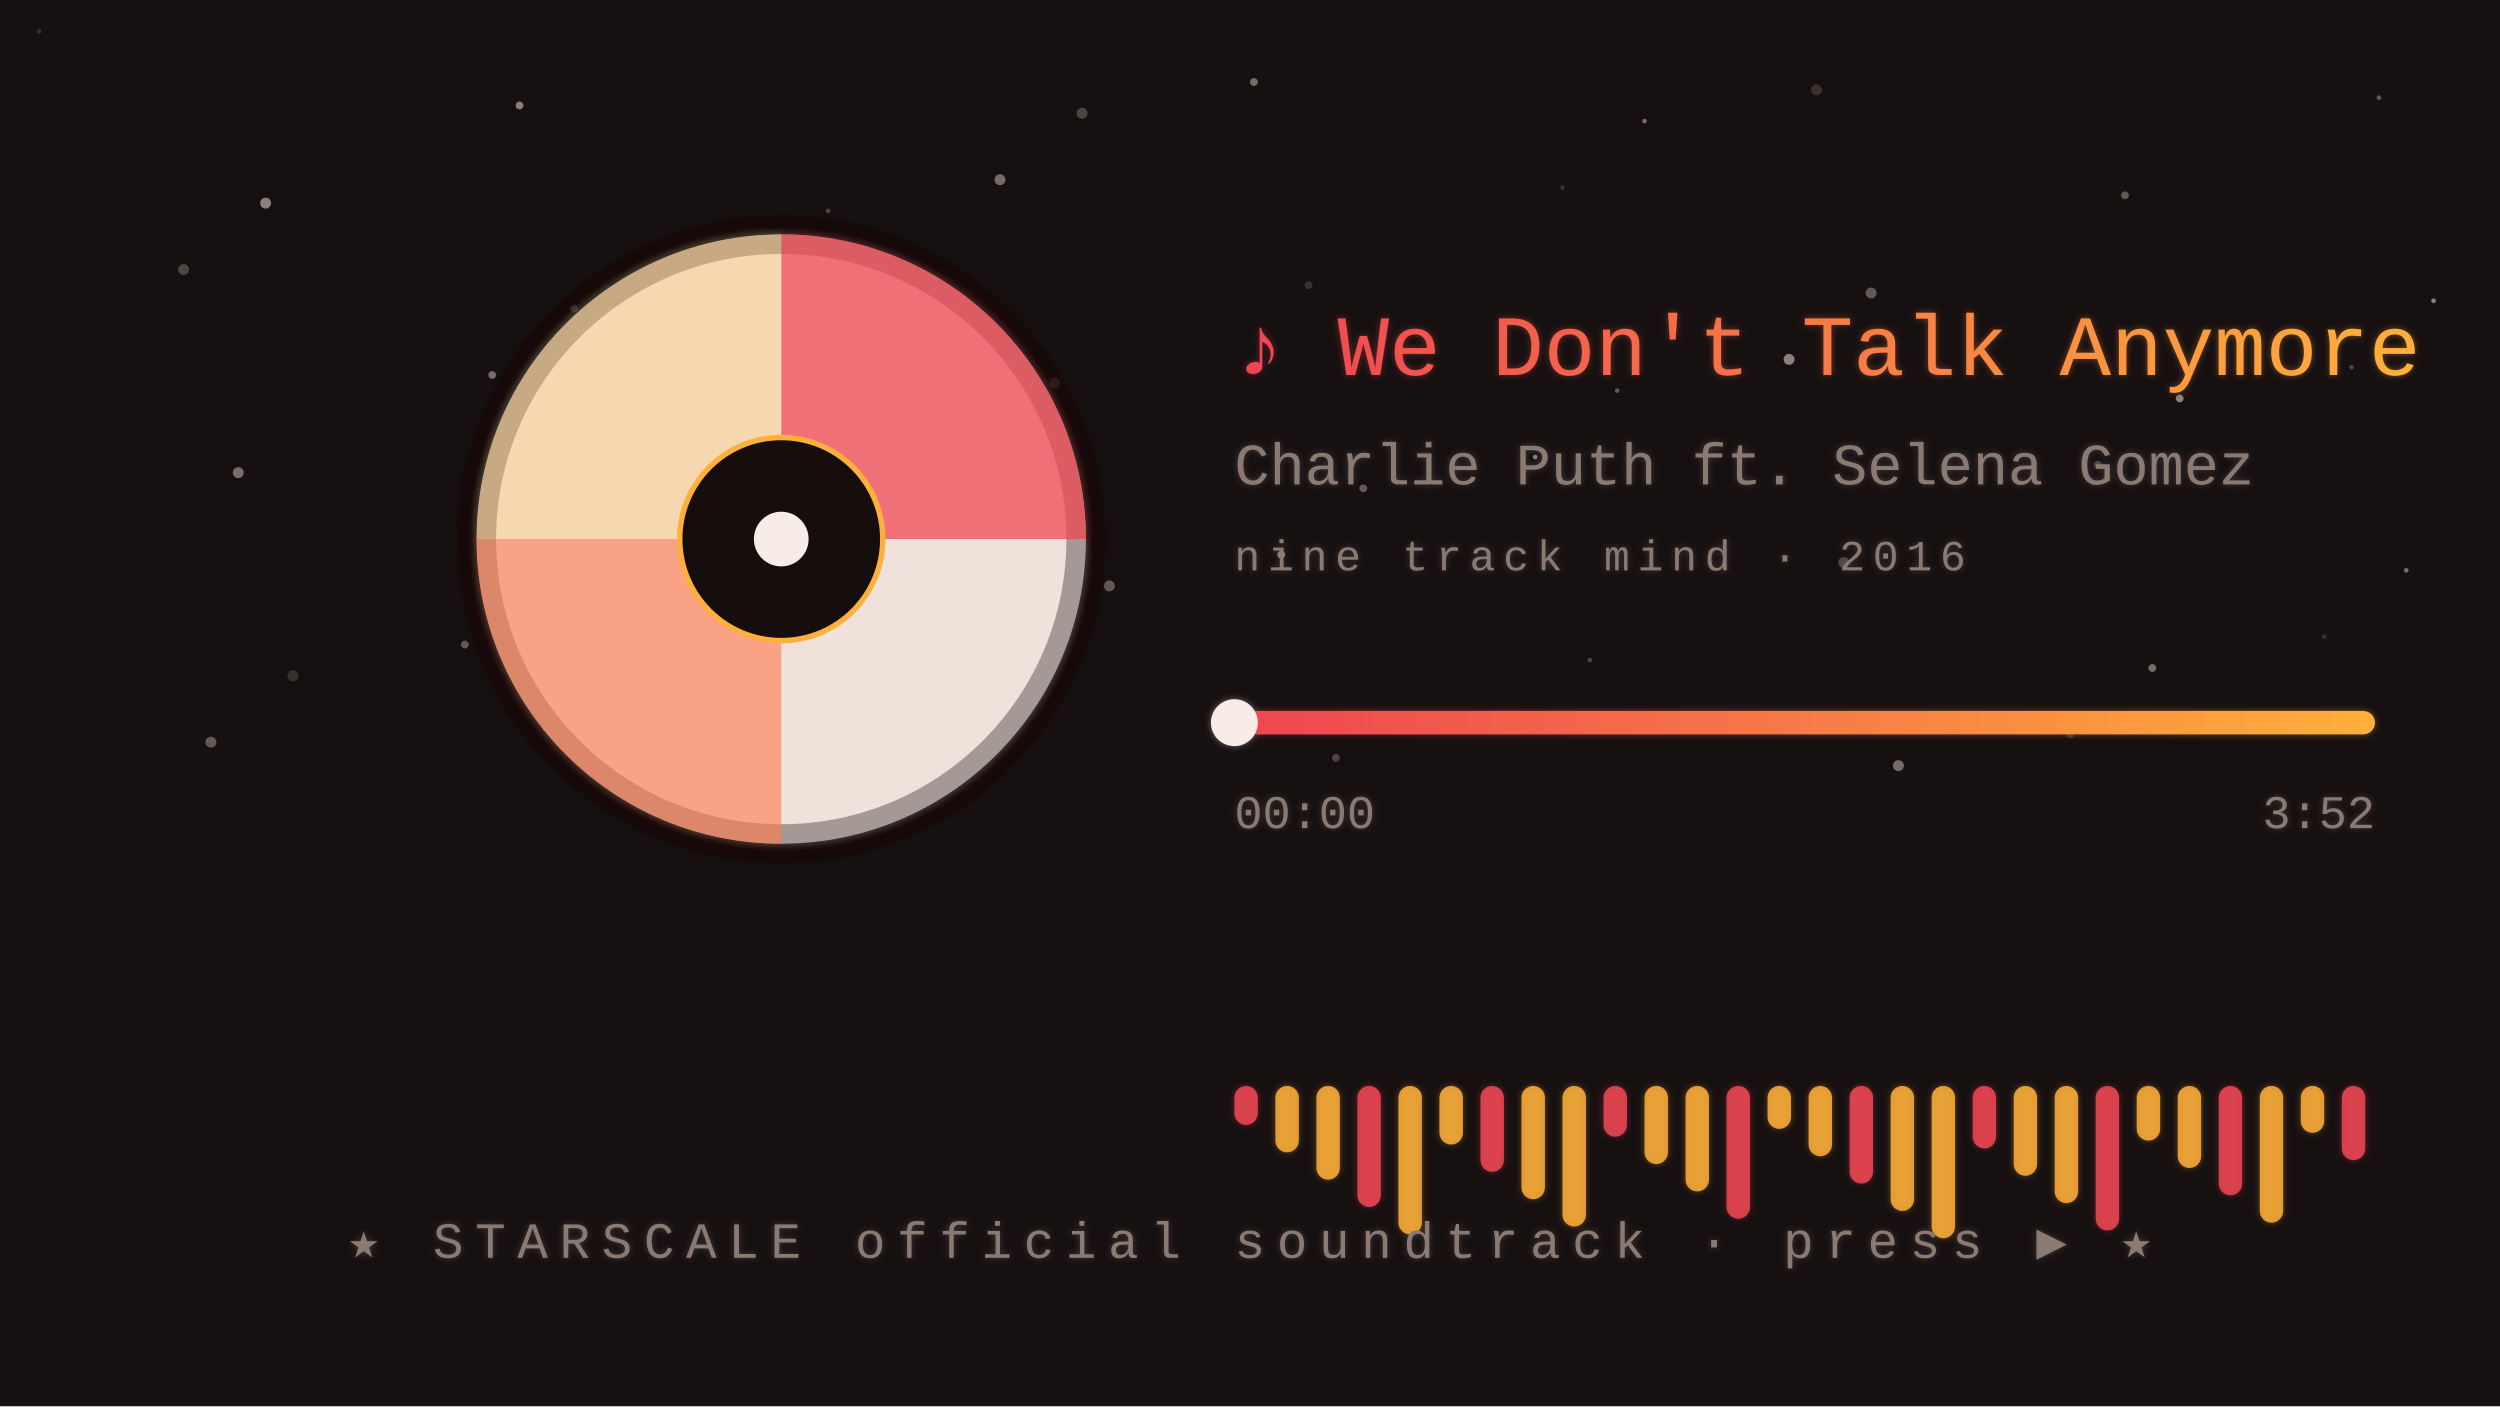
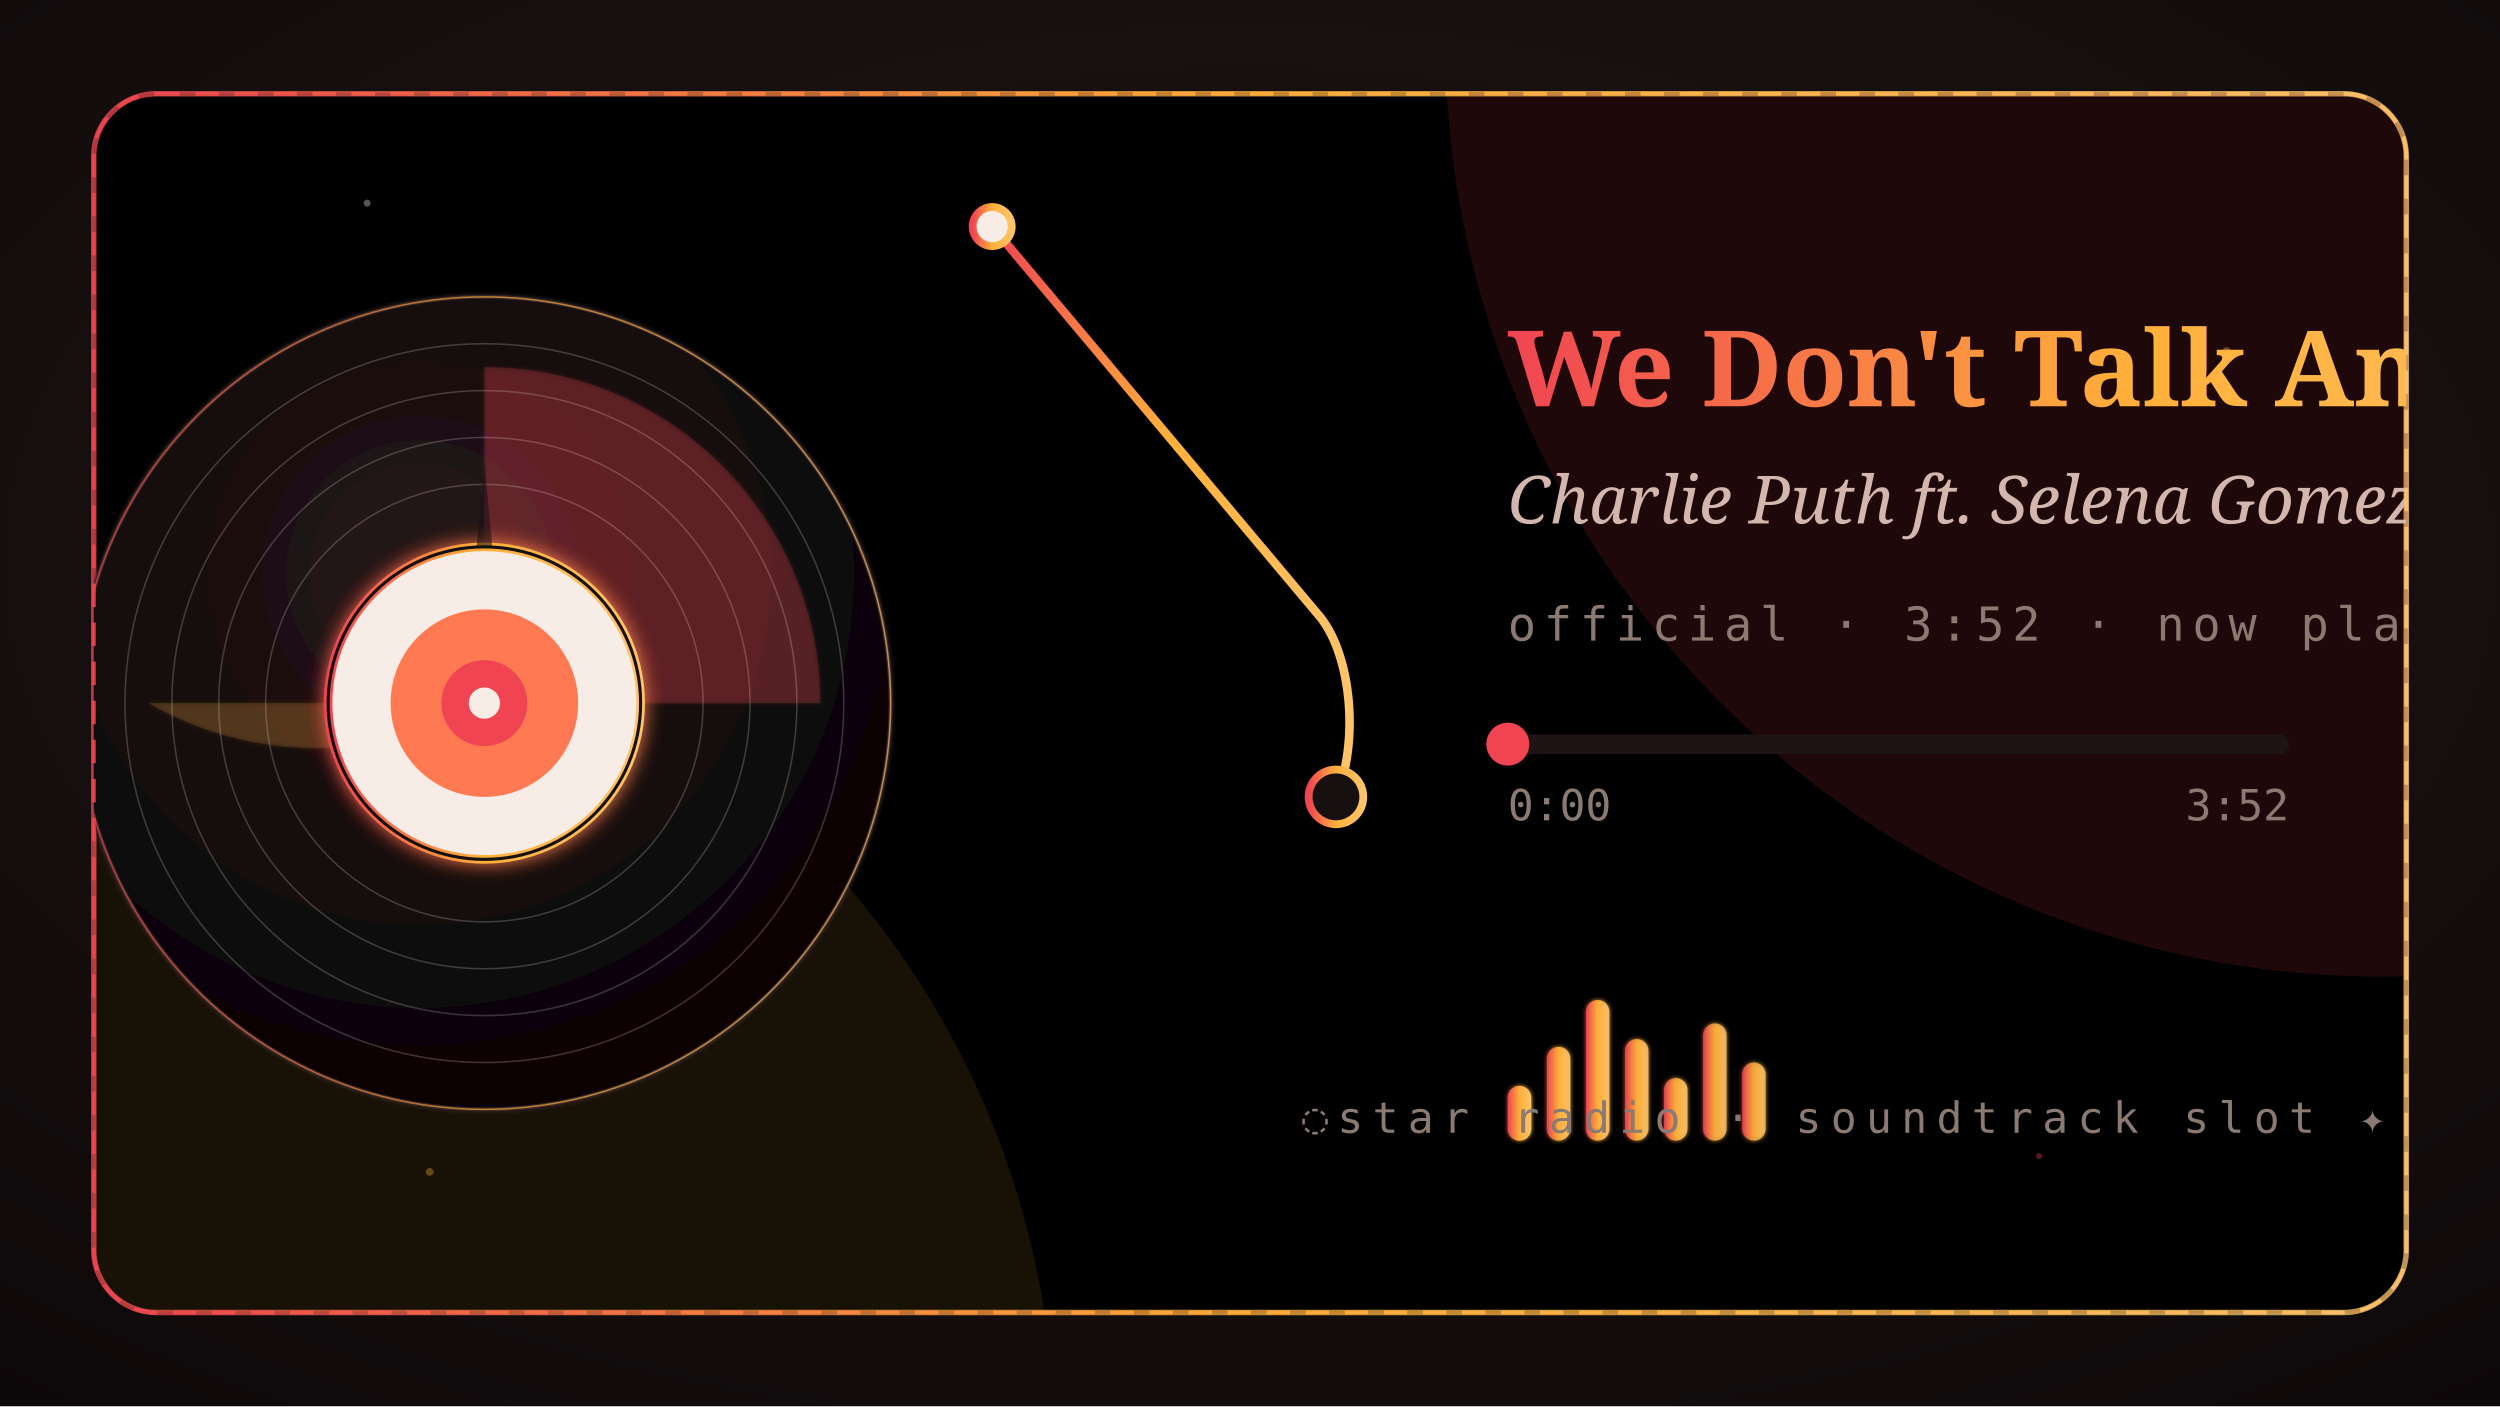
- <svg xmlns="http://www.w3.org/2000/svg" width="640" height="360" viewBox="0 0 640 360" role="img" aria-label="now playing: We Don't Talk Anymore - Charlie Puth ft. Selena Gomez">
-   <rect width="640" height="360" fill="#171011" />
-   <circle cx="10" cy="8" r="0.6" fill="#f8ede6" opacity="0.15">
-     <animate attributeName="opacity" values="0.15;0.45;0.15" dur="2s" begin="0.0s" repeatCount="indefinite" />
-   </circle>
-   <circle cx="147" cy="79" r="1.0" fill="#f8ede6" opacity="0.24">
-     <animate attributeName="opacity" values="0.24;0.72;0.24" dur="3s" begin="0.4s" repeatCount="indefinite" />
-   </circle>
-   <circle cx="284" cy="150" r="1.4" fill="#f8ede6" opacity="0.33">
-     <animate attributeName="opacity" values="0.33;0.99;0.33" dur="4s" begin="0.8s" repeatCount="indefinite" />
-   </circle>
-   <circle cx="421" cy="31" r="0.6" fill="#f8ede6" opacity="0.42">
-     <animate attributeName="opacity" values="0.42;1.26;0.42" dur="5s" begin="1.2s" repeatCount="indefinite" />
-   </circle>
-   <circle cx="558" cy="102" r="1.0" fill="#f8ede6" opacity="0.51">
-     <animate attributeName="opacity" values="0.51;1.53;0.51" dur="2s" begin="1.6s" repeatCount="indefinite" />
-   </circle>
-   <circle cx="75" cy="173" r="1.4" fill="#f8ede6" opacity="0.15">
-     <animate attributeName="opacity" values="0.15;0.45;0.15" dur="3s" begin="2.0s" repeatCount="indefinite" />
-   </circle>
-   <circle cx="212" cy="54" r="0.6" fill="#f8ede6" opacity="0.24">
-     <animate attributeName="opacity" values="0.24;0.72;0.24" dur="4s" begin="2.4s" repeatCount="indefinite" />
-   </circle>
-   <circle cx="349" cy="125" r="1.0" fill="#f8ede6" opacity="0.33">
-     <animate attributeName="opacity" values="0.33;0.99;0.33" dur="5s" begin="0.0s" repeatCount="indefinite" />
-   </circle>
-   <circle cx="486" cy="196" r="1.4" fill="#f8ede6" opacity="0.42">
-     <animate attributeName="opacity" values="0.42;1.26;0.42" dur="2s" begin="0.4s" repeatCount="indefinite" />
-   </circle>
-   <circle cx="623" cy="77" r="0.6" fill="#f8ede6" opacity="0.51">
-     <animate attributeName="opacity" values="0.51;1.53;0.51" dur="3s" begin="0.8s" repeatCount="indefinite" />
-   </circle>
-   <circle cx="140" cy="148" r="1.0" fill="#f8ede6" opacity="0.15">
-     <animate attributeName="opacity" values="0.15;0.45;0.15" dur="4s" begin="1.2s" repeatCount="indefinite" />
-   </circle>
-   <circle cx="277" cy="29" r="1.4" fill="#f8ede6" opacity="0.24">
-     <animate attributeName="opacity" values="0.24;0.72;0.24" dur="5s" begin="1.6s" repeatCount="indefinite" />
-   </circle>
-   <circle cx="414" cy="100" r="0.6" fill="#f8ede6" opacity="0.33">
-     <animate attributeName="opacity" values="0.33;0.99;0.33" dur="2s" begin="2.0s" repeatCount="indefinite" />
-   </circle>
-   <circle cx="551" cy="171" r="1.0" fill="#f8ede6" opacity="0.42">
-     <animate attributeName="opacity" values="0.42;1.26;0.42" dur="3s" begin="2.4s" repeatCount="indefinite" />
-   </circle>
-   <circle cx="68" cy="52" r="1.4" fill="#f8ede6" opacity="0.51">
-     <animate attributeName="opacity" values="0.51;1.53;0.51" dur="4s" begin="0.0s" repeatCount="indefinite" />
-   </circle>
-   <circle cx="205" cy="123" r="0.6" fill="#f8ede6" opacity="0.15">
-     <animate attributeName="opacity" values="0.15;0.45;0.15" dur="5s" begin="0.4s" repeatCount="indefinite" />
-   </circle>
-   <circle cx="342" cy="194" r="1.0" fill="#f8ede6" opacity="0.24">
-     <animate attributeName="opacity" values="0.24;0.72;0.24" dur="2s" begin="0.8s" repeatCount="indefinite" />
-   </circle>
-   <circle cx="479" cy="75" r="1.4" fill="#f8ede6" opacity="0.33">
-     <animate attributeName="opacity" values="0.33;0.99;0.33" dur="3s" begin="1.2s" repeatCount="indefinite" />
-   </circle>
-   <circle cx="616" cy="146" r="0.6" fill="#f8ede6" opacity="0.42">
-     <animate attributeName="opacity" values="0.42;1.26;0.42" dur="4s" begin="1.6s" repeatCount="indefinite" />
-   </circle>
-   <circle cx="133" cy="27" r="1.0" fill="#f8ede6" opacity="0.51">
-     <animate attributeName="opacity" values="0.51;1.53;0.51" dur="5s" begin="2.0s" repeatCount="indefinite" />
-   </circle>
-   <circle cx="270" cy="98" r="1.4" fill="#f8ede6" opacity="0.15">
-     <animate attributeName="opacity" values="0.15;0.45;0.15" dur="2s" begin="2.4s" repeatCount="indefinite" />
-   </circle>
-   <circle cx="407" cy="169" r="0.6" fill="#f8ede6" opacity="0.24">
-     <animate attributeName="opacity" values="0.24;0.72;0.24" dur="3s" begin="0.0s" repeatCount="indefinite" />
-   </circle>
-   <circle cx="544" cy="50" r="1.0" fill="#f8ede6" opacity="0.33">
-     <animate attributeName="opacity" values="0.33;0.99;0.33" dur="4s" begin="0.4s" repeatCount="indefinite" />
-   </circle>
-   <circle cx="61" cy="121" r="1.4" fill="#f8ede6" opacity="0.42">
-     <animate attributeName="opacity" values="0.42;1.26;0.42" dur="5s" begin="0.8s" repeatCount="indefinite" />
-   </circle>
-   <circle cx="198" cy="192" r="0.6" fill="#f8ede6" opacity="0.51">
-     <animate attributeName="opacity" values="0.51;1.53;0.51" dur="2s" begin="1.2s" repeatCount="indefinite" />
-   </circle>
-   <circle cx="335" cy="73" r="1.0" fill="#f8ede6" opacity="0.15">
-     <animate attributeName="opacity" values="0.15;0.45;0.15" dur="3s" begin="1.6s" repeatCount="indefinite" />
-   </circle>
-   <circle cx="472" cy="144" r="1.4" fill="#f8ede6" opacity="0.24">
-     <animate attributeName="opacity" values="0.24;0.72;0.24" dur="4s" begin="2.0s" repeatCount="indefinite" />
-   </circle>
-   <circle cx="609" cy="25" r="0.6" fill="#f8ede6" opacity="0.33">
-     <animate attributeName="opacity" values="0.33;0.99;0.33" dur="5s" begin="2.4s" repeatCount="indefinite" />
-   </circle>
-   <circle cx="126" cy="96" r="1.0" fill="#f8ede6" opacity="0.42">
-     <animate attributeName="opacity" values="0.42;1.26;0.42" dur="2s" begin="0.0s" repeatCount="indefinite" />
-   </circle>
-   <circle cx="263" cy="167" r="1.4" fill="#f8ede6" opacity="0.51">
-     <animate attributeName="opacity" values="0.51;1.53;0.51" dur="3s" begin="0.4s" repeatCount="indefinite" />
-   </circle>
-   <circle cx="400" cy="48" r="0.6" fill="#f8ede6" opacity="0.15">
-     <animate attributeName="opacity" values="0.15;0.45;0.15" dur="4s" begin="0.8s" repeatCount="indefinite" />
-   </circle>
-   <circle cx="537" cy="119" r="1.0" fill="#f8ede6" opacity="0.24">
-     <animate attributeName="opacity" values="0.24;0.72;0.24" dur="5s" begin="1.2s" repeatCount="indefinite" />
-   </circle>
-   <circle cx="54" cy="190" r="1.4" fill="#f8ede6" opacity="0.33">
-     <animate attributeName="opacity" values="0.33;0.99;0.33" dur="2s" begin="1.6s" repeatCount="indefinite" />
-   </circle>
-   <circle cx="191" cy="71" r="0.6" fill="#f8ede6" opacity="0.42">
-     <animate attributeName="opacity" values="0.42;1.26;0.42" dur="3s" begin="2.0s" repeatCount="indefinite" />
-   </circle>
-   <circle cx="328" cy="142" r="1.0" fill="#f8ede6" opacity="0.51">
-     <animate attributeName="opacity" values="0.51;1.53;0.51" dur="4s" begin="2.4s" repeatCount="indefinite" />
-   </circle>
-   <circle cx="465" cy="23" r="1.4" fill="#f8ede6" opacity="0.15">
-     <animate attributeName="opacity" values="0.15;0.45;0.15" dur="5s" begin="0.0s" repeatCount="indefinite" />
-   </circle>
-   <circle cx="602" cy="94" r="0.6" fill="#f8ede6" opacity="0.24">
-     <animate attributeName="opacity" values="0.24;0.72;0.24" dur="2s" begin="0.4s" repeatCount="indefinite" />
-   </circle>
-   <circle cx="119" cy="165" r="1.0" fill="#f8ede6" opacity="0.33">
-     <animate attributeName="opacity" values="0.33;0.99;0.33" dur="3s" begin="0.8s" repeatCount="indefinite" />
-   </circle>
-   <circle cx="256" cy="46" r="1.4" fill="#f8ede6" opacity="0.42">
-     <animate attributeName="opacity" values="0.42;1.26;0.42" dur="4s" begin="1.2s" repeatCount="indefinite" />
-   </circle>
-   <circle cx="393" cy="117" r="0.6" fill="#f8ede6" opacity="0.51">
-     <animate attributeName="opacity" values="0.51;1.53;0.51" dur="5s" begin="1.6s" repeatCount="indefinite" />
-   </circle>
-   <circle cx="530" cy="188" r="1.0" fill="#f8ede6" opacity="0.15">
-     <animate attributeName="opacity" values="0.15;0.45;0.15" dur="2s" begin="2.0s" repeatCount="indefinite" />
-   </circle>
-   <circle cx="47" cy="69" r="1.4" fill="#f8ede6" opacity="0.24">
-     <animate attributeName="opacity" values="0.24;0.72;0.24" dur="3s" begin="2.4s" repeatCount="indefinite" />
-   </circle>
-   <circle cx="184" cy="140" r="0.6" fill="#f8ede6" opacity="0.33">
-     <animate attributeName="opacity" values="0.33;0.99;0.33" dur="4s" begin="0.0s" repeatCount="indefinite" />
-   </circle>
-   <circle cx="321" cy="21" r="1.0" fill="#f8ede6" opacity="0.42">
-     <animate attributeName="opacity" values="0.42;1.26;0.42" dur="5s" begin="0.4s" repeatCount="indefinite" />
-   </circle>
-   <circle cx="458" cy="92" r="1.4" fill="#f8ede6" opacity="0.51">
-     <animate attributeName="opacity" values="0.51;1.53;0.51" dur="2s" begin="0.8s" repeatCount="indefinite" />
-   </circle>
-   <circle cx="595" cy="163" r="0.6" fill="#f8ede6" opacity="0.15">
-     <animate attributeName="opacity" values="0.15;0.45;0.15" dur="3s" begin="1.2s" repeatCount="indefinite" />
-   </circle>
+ <svg xmlns="http://www.w3.org/2000/svg" width="640" height="360" viewBox="0 0 640 360" role="img" aria-label="StarScale soundtrack — We Don't Talk Anymore, playing in brand colors">
  <defs>
-     <linearGradient id="ttl" x1="0" y1="0" x2="1" y2="0">
+     <radialGradient id="bgG" cx="50%" cy="40%" r="78%">
+       <stop offset="0" stop-color="#1c0d0f" />
+       <stop offset=".55" stop-color="#171011" />
+       <stop offset="1" stop-color="#0d0809" />
+     </radialGradient>
+     <radialGradient id="vinylG" cx="42%" cy="34%" r="70%">
+       <stop offset="0" stop-color="#261718" />
+       <stop offset=".6" stop-color="#12090a" />
+       <stop offset="1" stop-color="#080304" />
+     </radialGradient>
+     <linearGradient id="brand" x1="0" y1="0" x2="1" y2="0">
      <stop offset="0" stop-color="#f04452" />
-       <stop offset="1" stop-color="#ffb03a" />
+       <stop offset=".5" stop-color="#ffb03a" />
+       <stop offset="1" stop-color="#ffc46a" />
    </linearGradient>
-     <filter id="artGlow" x="-25%" y="-25%" width="150%" height="150%">
-       <feGaussianBlur stdDeviation=".85" result="b" />
-       <feColorMatrix in="b" type="matrix" values="1 0 0 0 0  0 1 0 0 0  0 0 1 0 0  0 0 0 0.4 0" result="g" />
+     <filter id="labelGlow" x="-40%" y="-40%" width="180%" height="180%">
+       <feGaussianBlur stdDeviation="2.4" result="b" />
+       <feColorMatrix in="b" type="matrix" values="1 0 0 0 0  0 .35 0 0 0  0 0 .25 0 0  0 0 0 1 0" result="g" />
      <feMerge>
        <feMergeNode in="g" />
        <feMergeNode in="SourceGraphic" />
      </feMerge>
    </filter>
+     <filter id="glassBlur" x="-20%" y="-20%" width="140%" height="140%">
+       <feGaussianBlur stdDeviation=".6" result="b" />
+       <feMerge>
+         <feMergeNode in="b" />
+         <feMergeNode in="SourceGraphic" />
+       </feMerge>
+     </filter>
+     <clipPath id="cardClip">
+       <rect x="24" y="24" width="592" height="312" rx="16" />
+     </clipPath>
  </defs>
-   <g filter="url(#artGlow)">
-     <g>
-       <animateTransform attributeName="transform" type="rotate" from="0 200 138" to="360 200 138" dur="3.2s" repeatCount="indefinite" />
-       <circle cx="200" cy="138" r="78" fill="#f0e2da" />
-       <circle cx="200" cy="138" r="78" fill="none" stroke="#171011" stroke-width="10" opacity=".35" />
-       <path d="M200 60 A78 78 0 0 1 278 138 L200 138 Z" fill="#f04452" opacity=".72" />
-       <path d="M200 216 A78 78 0 0 1 122 138 L200 138 Z" fill="#ff7a52" opacity=".62" />
-       <path d="M200 60 A78 78 0 0 0 122 138 L200 138 Z" fill="#ffc46a" opacity=".38" />
-       <circle cx="200" cy="138" r="26" fill="#171011" />
-       <circle cx="200" cy="138" r="26" fill="none" stroke="#ffb03a" stroke-width="1.4" />
-       <circle cx="200" cy="138" r="7" fill="#f8ede6" />
+   <rect width="640" height="360" fill="url(#bgG)" />
+   <rect x="24" y="24" width="592" height="312" rx="16" fill="color-mix(in srgb,#1e1415 92%,transparent)" stroke="url(#brand)" stroke-width="1.4" stroke-opacity=".75" />
+   <g clip-path="url(#cardClip)">
+     <g opacity=".8">
+       <circle cx="610" cy="10" r="240" fill="#f04452" fill-opacity=".16">
+         <animate attributeName="fill-opacity" values=".16;.3;.16" dur="5s" repeatCount="indefinite" />
+       </circle>
+       <circle cx="50" cy="370" r="220" fill="#ffb03a" fill-opacity=".12">
+         <animate attributeName="fill-opacity" values=".12;.26;.12" dur="4.2s" repeatCount="indefinite" />
+       </circle>
    </g>
-     <text x="316" y="96" font-family="Courier New,monospace" font-size="22" fill="url(#ttl)">♪ We Don't Talk Anymore</text>
-     <text x="316" y="124" font-family="Courier New,monospace" font-size="15" fill="#8a7a72">Charlie Puth ft. Selena Gomez</text>
-     <text x="316" y="146" font-family="Courier New,monospace" font-size="11" letter-spacing="2" fill="#8a7a72">nine track mind · 2016</text>
-     <rect x="316" y="182" width="292" height="6" rx="3" fill="#1e1415" />
-     <rect x="316" y="182" width="292" height="6" rx="3" fill="url(#ttl)">
-       <animate attributeName="width" values="0;292" dur="232s" begin="0s" fill="freeze" keyTimes="0;1" calcMode="linear" />
+     <g fill="#f8ede6" opacity=".35">
+       <circle cx="94" cy="52" r=".9" />
+       <circle cx="570" cy="90" r="1.1" fill="#ffc46a" />
+       <circle cx="522" cy="296" r=".8" fill="#f04452" />
+       <circle cx="110" cy="300" r="1.0" fill="#ffb03a" />
+     </g>
+     <g transform="translate(124,180)">
+       <circle cx="0" cy="0" r="104" fill="url(#vinylG)" stroke="#382526" stroke-width="1" filter="url(#glassBlur)" />
+       <circle cx="0" cy="0" r="104" fill="none" stroke="url(#brand)" stroke-width=".4" opacity=".65" />
+       <g filter="url(#glassBlur)">
+         <path d="M0 -86 A86 86 0 0 1 86 0 L0 0 Z" fill="#f04452" opacity=".18" />
+         <path d="M0 0 A86 86 0 0 1 -86 0 L0 0 Z" fill="#ffb03a" opacity=".14" />
+       </g>
+       <g opacity=".22" stroke="#f0e2da" stroke-width=".4" fill="none">
+         <circle cx="0" cy="0" r="92" />
+         <circle cx="0" cy="0" r="80" />
+         <circle cx="0" cy="0" r="68" />
+         <circle cx="0" cy="0" r="56" />
+       </g>
+       <circle cx="0" cy="0" r="40" fill="#f8ede6" stroke="url(#brand)" stroke-width="2.2" filter="url(#labelGlow)" />
+       <circle cx="0" cy="0" r="24" fill="#ff7a52" />
+       <circle cx="0" cy="0" r="11" fill="#f04452" />
+       <circle cx="0" cy="0" r="4" fill="#f8ede6" />
+       <circle cx="0" cy="0" r="40" fill="none" stroke="#171011" stroke-width=".8">
+         <animate attributeName="r" values="40;41.8;40" dur="2.6s" repeatCount="indefinite" />
+         <animate attributeName="stroke-opacity" values=".6;.2;.6" dur="2.6s" repeatCount="indefinite" />
+       </circle>
+       <g>
+         <animateTransform attributeName="transform" type="rotate" from="0" to="360" dur="12s" repeatCount="indefinite" />
+         <path d="M -2 -40 L 2 -40 L 0 -62 Z" fill="#171011" opacity=".55" />
+       </g>
+     </g>
+     <g transform="translate(254,58)" fill="none" stroke="url(#brand)" stroke-width="2">
+       <path d="M0,0 L84,100 C92,110 94,132 88,146" stroke-width="2.2" />
+       <circle cx="0" cy="0" r="5" fill="#f8ede6" stroke="url(#brand)" />
+       <circle cx="88" cy="146" r="7" fill="#171011" stroke="url(#brand)" stroke-width="2">
+         <animate attributeName="r" values="7;9;7" dur="2s" repeatCount="indefinite" />
+       </circle>
+     </g>
+     <text x="386" y="104" text-anchor="start" font-family="'Fraunces',serif" font-weight="700" font-size="27" fill="url(#brand)">We Don't Talk Anymore</text>
+     <text x="386" y="134" text-anchor="start" font-family="'Cardo',serif" font-size="17" fill="#d3b6ae" font-style="italic">Charlie Puth ft. Selena Gomez</text>
+     <text x="386" y="164" text-anchor="start" font-family="monospace" font-size="12" letter-spacing="2" fill="#8a7a72">official · 3:52 · now playing</text>
+     <rect x="386" y="188" width="200" height="5" rx="2.5" fill="#1e1415" />
+     <rect x="386" y="188" width="0" height="5" rx="2.5" fill="url(#brand)">
+       <animate attributeName="width" values="0;200" dur="232s" fill="freeze" />
    </rect>
-     <circle cx="316" cy="185" r="6" fill="#f8ede6">
-       <animate attributeName="cx" values="316;608" dur="232s" begin="0s" calcMode="linear" fill="freeze" />
+     <circle cx="386" cy="190.5" r="5.5" fill="#f04452">
+       <animate attributeName="cx" values="386;586" dur="232s" fill="freeze" />
    </circle>
-     <text x="316" y="212" font-family="Courier New,monospace" font-size="12" fill="#8a7a72">00:00</text>
-     <text x="608" y="212" text-anchor="end" font-family="Courier New,monospace" font-size="12" fill="#8a7a72">3:52</text>
-     <rect x="316.0" y="278" width="6" rx="3" fill="#f04452" opacity=".85" height="10">
-       <animate attributeName="height" values="10;20;10" dur="0.70s" begin="0.00s" repeatCount="indefinite" />
-       <animate attributeName="y" values="278;268;278" dur="0.70s" begin="0.00s" repeatCount="indefinite" />
-     </rect>
-     <rect x="326.5" y="278" width="6" rx="3" fill="#ffb03a" opacity=".85" height="17">
-       <animate attributeName="height" values="17;34;17" dur="0.86s" begin="0.06s" repeatCount="indefinite" />
-       <animate attributeName="y" values="278;261;278" dur="0.86s" begin="0.06s" repeatCount="indefinite" />
-     </rect>
-     <rect x="337.0" y="278" width="6" rx="3" fill="#ffb03a" opacity=".85" height="24">
-       <animate attributeName="height" values="24;48;24" dur="1.02s" begin="0.12s" repeatCount="indefinite" />
-       <animate attributeName="y" values="278;254;278" dur="1.02s" begin="0.12s" repeatCount="indefinite" />
-     </rect>
-     <rect x="347.5" y="278" width="6" rx="3" fill="#f04452" opacity=".85" height="31">
-       <animate attributeName="height" values="31;62;31" dur="1.18s" begin="0.18s" repeatCount="indefinite" />
-       <animate attributeName="y" values="278;247;278" dur="1.18s" begin="0.18s" repeatCount="indefinite" />
-     </rect>
-     <rect x="358.0" y="278" width="6" rx="3" fill="#ffb03a" opacity=".85" height="38">
-       <animate attributeName="height" values="38;76;38" dur="1.34s" begin="0.24s" repeatCount="indefinite" />
-       <animate attributeName="y" values="278;240;278" dur="1.34s" begin="0.24s" repeatCount="indefinite" />
-     </rect>
-     <rect x="368.5" y="278" width="6" rx="3" fill="#ffb03a" opacity=".85" height="15">
-       <animate attributeName="height" values="15;30;15" dur="0.70s" begin="0.30s" repeatCount="indefinite" />
-       <animate attributeName="y" values="278;263;278" dur="0.70s" begin="0.30s" repeatCount="indefinite" />
-     </rect>
-     <rect x="379.0" y="278" width="6" rx="3" fill="#f04452" opacity=".85" height="22">
-       <animate attributeName="height" values="22;44;22" dur="0.86s" begin="0.36s" repeatCount="indefinite" />
-       <animate attributeName="y" values="278;256;278" dur="0.86s" begin="0.36s" repeatCount="indefinite" />
-     </rect>
-     <rect x="389.5" y="278" width="6" rx="3" fill="#ffb03a" opacity=".85" height="29">
-       <animate attributeName="height" values="29;58;29" dur="1.02s" begin="0.42s" repeatCount="indefinite" />
-       <animate attributeName="y" values="278;249;278" dur="1.02s" begin="0.42s" repeatCount="indefinite" />
-     </rect>
-     <rect x="400.0" y="278" width="6" rx="3" fill="#ffb03a" opacity=".85" height="36">
-       <animate attributeName="height" values="36;72;36" dur="1.18s" begin="0.48s" repeatCount="indefinite" />
-       <animate attributeName="y" values="278;242;278" dur="1.18s" begin="0.48s" repeatCount="indefinite" />
-     </rect>
-     <rect x="410.5" y="278" width="6" rx="3" fill="#f04452" opacity=".85" height="13">
-       <animate attributeName="height" values="13;26;13" dur="1.34s" begin="0.54s" repeatCount="indefinite" />
-       <animate attributeName="y" values="278;265;278" dur="1.34s" begin="0.54s" repeatCount="indefinite" />
-     </rect>
-     <rect x="421.0" y="278" width="6" rx="3" fill="#ffb03a" opacity=".85" height="20">
-       <animate attributeName="height" values="20;40;20" dur="0.70s" begin="0.60s" repeatCount="indefinite" />
-       <animate attributeName="y" values="278;258;278" dur="0.70s" begin="0.60s" repeatCount="indefinite" />
-     </rect>
-     <rect x="431.5" y="278" width="6" rx="3" fill="#ffb03a" opacity=".85" height="27">
-       <animate attributeName="height" values="27;54;27" dur="0.86s" begin="0.66s" repeatCount="indefinite" />
-       <animate attributeName="y" values="278;251;278" dur="0.86s" begin="0.66s" repeatCount="indefinite" />
-     </rect>
-     <rect x="442.0" y="278" width="6" rx="3" fill="#f04452" opacity=".85" height="34">
-       <animate attributeName="height" values="34;68;34" dur="1.02s" begin="0.72s" repeatCount="indefinite" />
-       <animate attributeName="y" values="278;244;278" dur="1.02s" begin="0.72s" repeatCount="indefinite" />
-     </rect>
-     <rect x="452.5" y="278" width="6" rx="3" fill="#ffb03a" opacity=".85" height="11">
-       <animate attributeName="height" values="11;22;11" dur="1.18s" begin="0.78s" repeatCount="indefinite" />
-       <animate attributeName="y" values="278;267;278" dur="1.18s" begin="0.78s" repeatCount="indefinite" />
-     </rect>
-     <rect x="463.0" y="278" width="6" rx="3" fill="#ffb03a" opacity=".85" height="18">
-       <animate attributeName="height" values="18;36;18" dur="1.34s" begin="0.84s" repeatCount="indefinite" />
-       <animate attributeName="y" values="278;260;278" dur="1.34s" begin="0.84s" repeatCount="indefinite" />
-     </rect>
-     <rect x="473.5" y="278" width="6" rx="3" fill="#f04452" opacity=".85" height="25">
-       <animate attributeName="height" values="25;50;25" dur="0.70s" begin="0.90s" repeatCount="indefinite" />
-       <animate attributeName="y" values="278;253;278" dur="0.70s" begin="0.90s" repeatCount="indefinite" />
-     </rect>
-     <rect x="484.0" y="278" width="6" rx="3" fill="#ffb03a" opacity=".85" height="32">
-       <animate attributeName="height" values="32;64;32" dur="0.86s" begin="0.96s" repeatCount="indefinite" />
-       <animate attributeName="y" values="278;246;278" dur="0.86s" begin="0.96s" repeatCount="indefinite" />
-     </rect>
-     <rect x="494.5" y="278" width="6" rx="3" fill="#ffb03a" opacity=".85" height="39">
-       <animate attributeName="height" values="39;78;39" dur="1.02s" begin="1.02s" repeatCount="indefinite" />
-       <animate attributeName="y" values="278;239;278" dur="1.02s" begin="1.02s" repeatCount="indefinite" />
-     </rect>
-     <rect x="505.0" y="278" width="6" rx="3" fill="#f04452" opacity=".85" height="16">
-       <animate attributeName="height" values="16;32;16" dur="1.18s" begin="1.08s" repeatCount="indefinite" />
-       <animate attributeName="y" values="278;262;278" dur="1.18s" begin="1.08s" repeatCount="indefinite" />
-     </rect>
-     <rect x="515.5" y="278" width="6" rx="3" fill="#ffb03a" opacity=".85" height="23">
-       <animate attributeName="height" values="23;46;23" dur="1.34s" begin="1.14s" repeatCount="indefinite" />
-       <animate attributeName="y" values="278;255;278" dur="1.34s" begin="1.14s" repeatCount="indefinite" />
-     </rect>
-     <rect x="526.0" y="278" width="6" rx="3" fill="#ffb03a" opacity=".85" height="30">
-       <animate attributeName="height" values="30;60;30" dur="0.70s" begin="1.20s" repeatCount="indefinite" />
-       <animate attributeName="y" values="278;248;278" dur="0.70s" begin="1.20s" repeatCount="indefinite" />
-     </rect>
-     <rect x="536.5" y="278" width="6" rx="3" fill="#f04452" opacity=".85" height="37">
-       <animate attributeName="height" values="37;74;37" dur="0.86s" begin="1.26s" repeatCount="indefinite" />
-       <animate attributeName="y" values="278;241;278" dur="0.86s" begin="1.26s" repeatCount="indefinite" />
-     </rect>
-     <rect x="547.0" y="278" width="6" rx="3" fill="#ffb03a" opacity=".85" height="14">
-       <animate attributeName="height" values="14;28;14" dur="1.02s" begin="1.32s" repeatCount="indefinite" />
-       <animate attributeName="y" values="278;264;278" dur="1.02s" begin="1.32s" repeatCount="indefinite" />
-     </rect>
-     <rect x="557.5" y="278" width="6" rx="3" fill="#ffb03a" opacity=".85" height="21">
-       <animate attributeName="height" values="21;42;21" dur="1.18s" begin="1.38s" repeatCount="indefinite" />
-       <animate attributeName="y" values="278;257;278" dur="1.18s" begin="1.38s" repeatCount="indefinite" />
-     </rect>
-     <rect x="568.0" y="278" width="6" rx="3" fill="#f04452" opacity=".85" height="28">
-       <animate attributeName="height" values="28;56;28" dur="1.34s" begin="1.44s" repeatCount="indefinite" />
-       <animate attributeName="y" values="278;250;278" dur="1.34s" begin="1.44s" repeatCount="indefinite" />
-     </rect>
-     <rect x="578.5" y="278" width="6" rx="3" fill="#ffb03a" opacity=".85" height="35">
-       <animate attributeName="height" values="35;70;35" dur="0.70s" begin="1.50s" repeatCount="indefinite" />
-       <animate attributeName="y" values="278;243;278" dur="0.70s" begin="1.50s" repeatCount="indefinite" />
-     </rect>
-     <rect x="589.0" y="278" width="6" rx="3" fill="#ffb03a" opacity=".85" height="12">
-       <animate attributeName="height" values="12;24;12" dur="0.86s" begin="1.56s" repeatCount="indefinite" />
-       <animate attributeName="y" values="278;266;278" dur="0.86s" begin="1.56s" repeatCount="indefinite" />
-     </rect>
-     <rect x="599.5" y="278" width="6" rx="3" fill="#f04452" opacity=".85" height="19">
-       <animate attributeName="height" values="19;38;19" dur="1.02s" begin="1.62s" repeatCount="indefinite" />
-       <animate attributeName="y" values="278;259;278" dur="1.02s" begin="1.62s" repeatCount="indefinite" />
-     </rect>
-     <text x="320" y="322" text-anchor="middle" font-family="Courier New,monospace" font-size="13" letter-spacing="3" fill="#8a7a72">★ STARSCALE official soundtrack · press ▶ ★</text>
+     <text x="386" y="210" font-family="monospace" font-size="11" fill="#8a7a72">0:00</text>
+     <text x="586" y="210" text-anchor="end" font-family="monospace" font-size="11" fill="#8a7a72">3:52</text>
+     <g transform="translate(386,292)" filter="url(#glassBlur)">
+       <rect x="0" y="-14" width="6" height="14" rx="3" fill="url(#brand)">
+         <animate attributeName="height" values="14;28;14" dur=".8s" repeatCount="indefinite" />
+         <animate attributeName="y" values="-14;-28;-14" dur=".8s" repeatCount="indefinite" />
+       </rect>
+       <rect x="10" y="-24" width="6" height="24" rx="3" fill="url(#brand)" opacity=".9">
+         <animate attributeName="height" values="24;8;24" dur=".73s" repeatCount="indefinite" />
+         <animate attributeName="y" values="-24;-8;-24" dur=".73s" repeatCount="indefinite" />
+       </rect>
+       <rect x="20" y="-36" width="6" height="36" rx="3" fill="url(#brand)" opacity=".9">
+         <animate attributeName="height" values="36;16;36" dur="1.06s" repeatCount="indefinite" />
+         <animate attributeName="y" values="-36;-16;-36" dur="1.06s" repeatCount="indefinite" />
+       </rect>
+       <rect x="30" y="-26" width="6" height="26" rx="3" fill="url(#brand)" opacity=".85">
+         <animate attributeName="height" values="26;34;26" dur=".91s" repeatCount="indefinite" />
+         <animate attributeName="y" values="-26;-34;-26" dur=".91s" repeatCount="indefinite" />
+       </rect>
+       <rect x="40" y="-16" width="6" height="16" rx="3" fill="url(#brand)" opacity=".85">
+         <animate attributeName="height" values="16;24;16" dur=".77s" repeatCount="indefinite" />
+         <animate attributeName="y" values="-16;-24;-16" dur=".77s" repeatCount="indefinite" />
+       </rect>
+       <rect x="50" y="-30" width="6" height="30" rx="3" fill="url(#brand)" opacity=".8">
+         <animate attributeName="height" values="30;14;30" dur=".65s" repeatCount="indefinite" />
+         <animate attributeName="y" values="-30;-14;-30" dur=".65s" repeatCount="indefinite" />
+       </rect>
+       <rect x="60" y="-20" width="6" height="20" rx="3" fill="url(#brand)" opacity=".8">
+         <animate attributeName="height" values="20;38;20" dur=".95s" repeatCount="indefinite" />
+         <animate attributeName="y" values="-20;-38;-20" dur=".95s" repeatCount="indefinite" />
+       </rect>
+     </g>
+     <text x="472" y="290" text-anchor="middle" font-family="monospace" font-size="11" letter-spacing="2.4" fill="#8a7a72">︎︎star radio · soundtrack slot ✦</text>
  </g>
+   <rect x="24" y="24" width="592" height="312" rx="16" fill="none" stroke="url(#brand)" stroke-width="1" stroke-dasharray="6 4" opacity=".9">
+     <animate attributeName="stroke-dashoffset" values="0;40" dur="4s" repeatCount="indefinite" />
+   </rect>
</svg>
